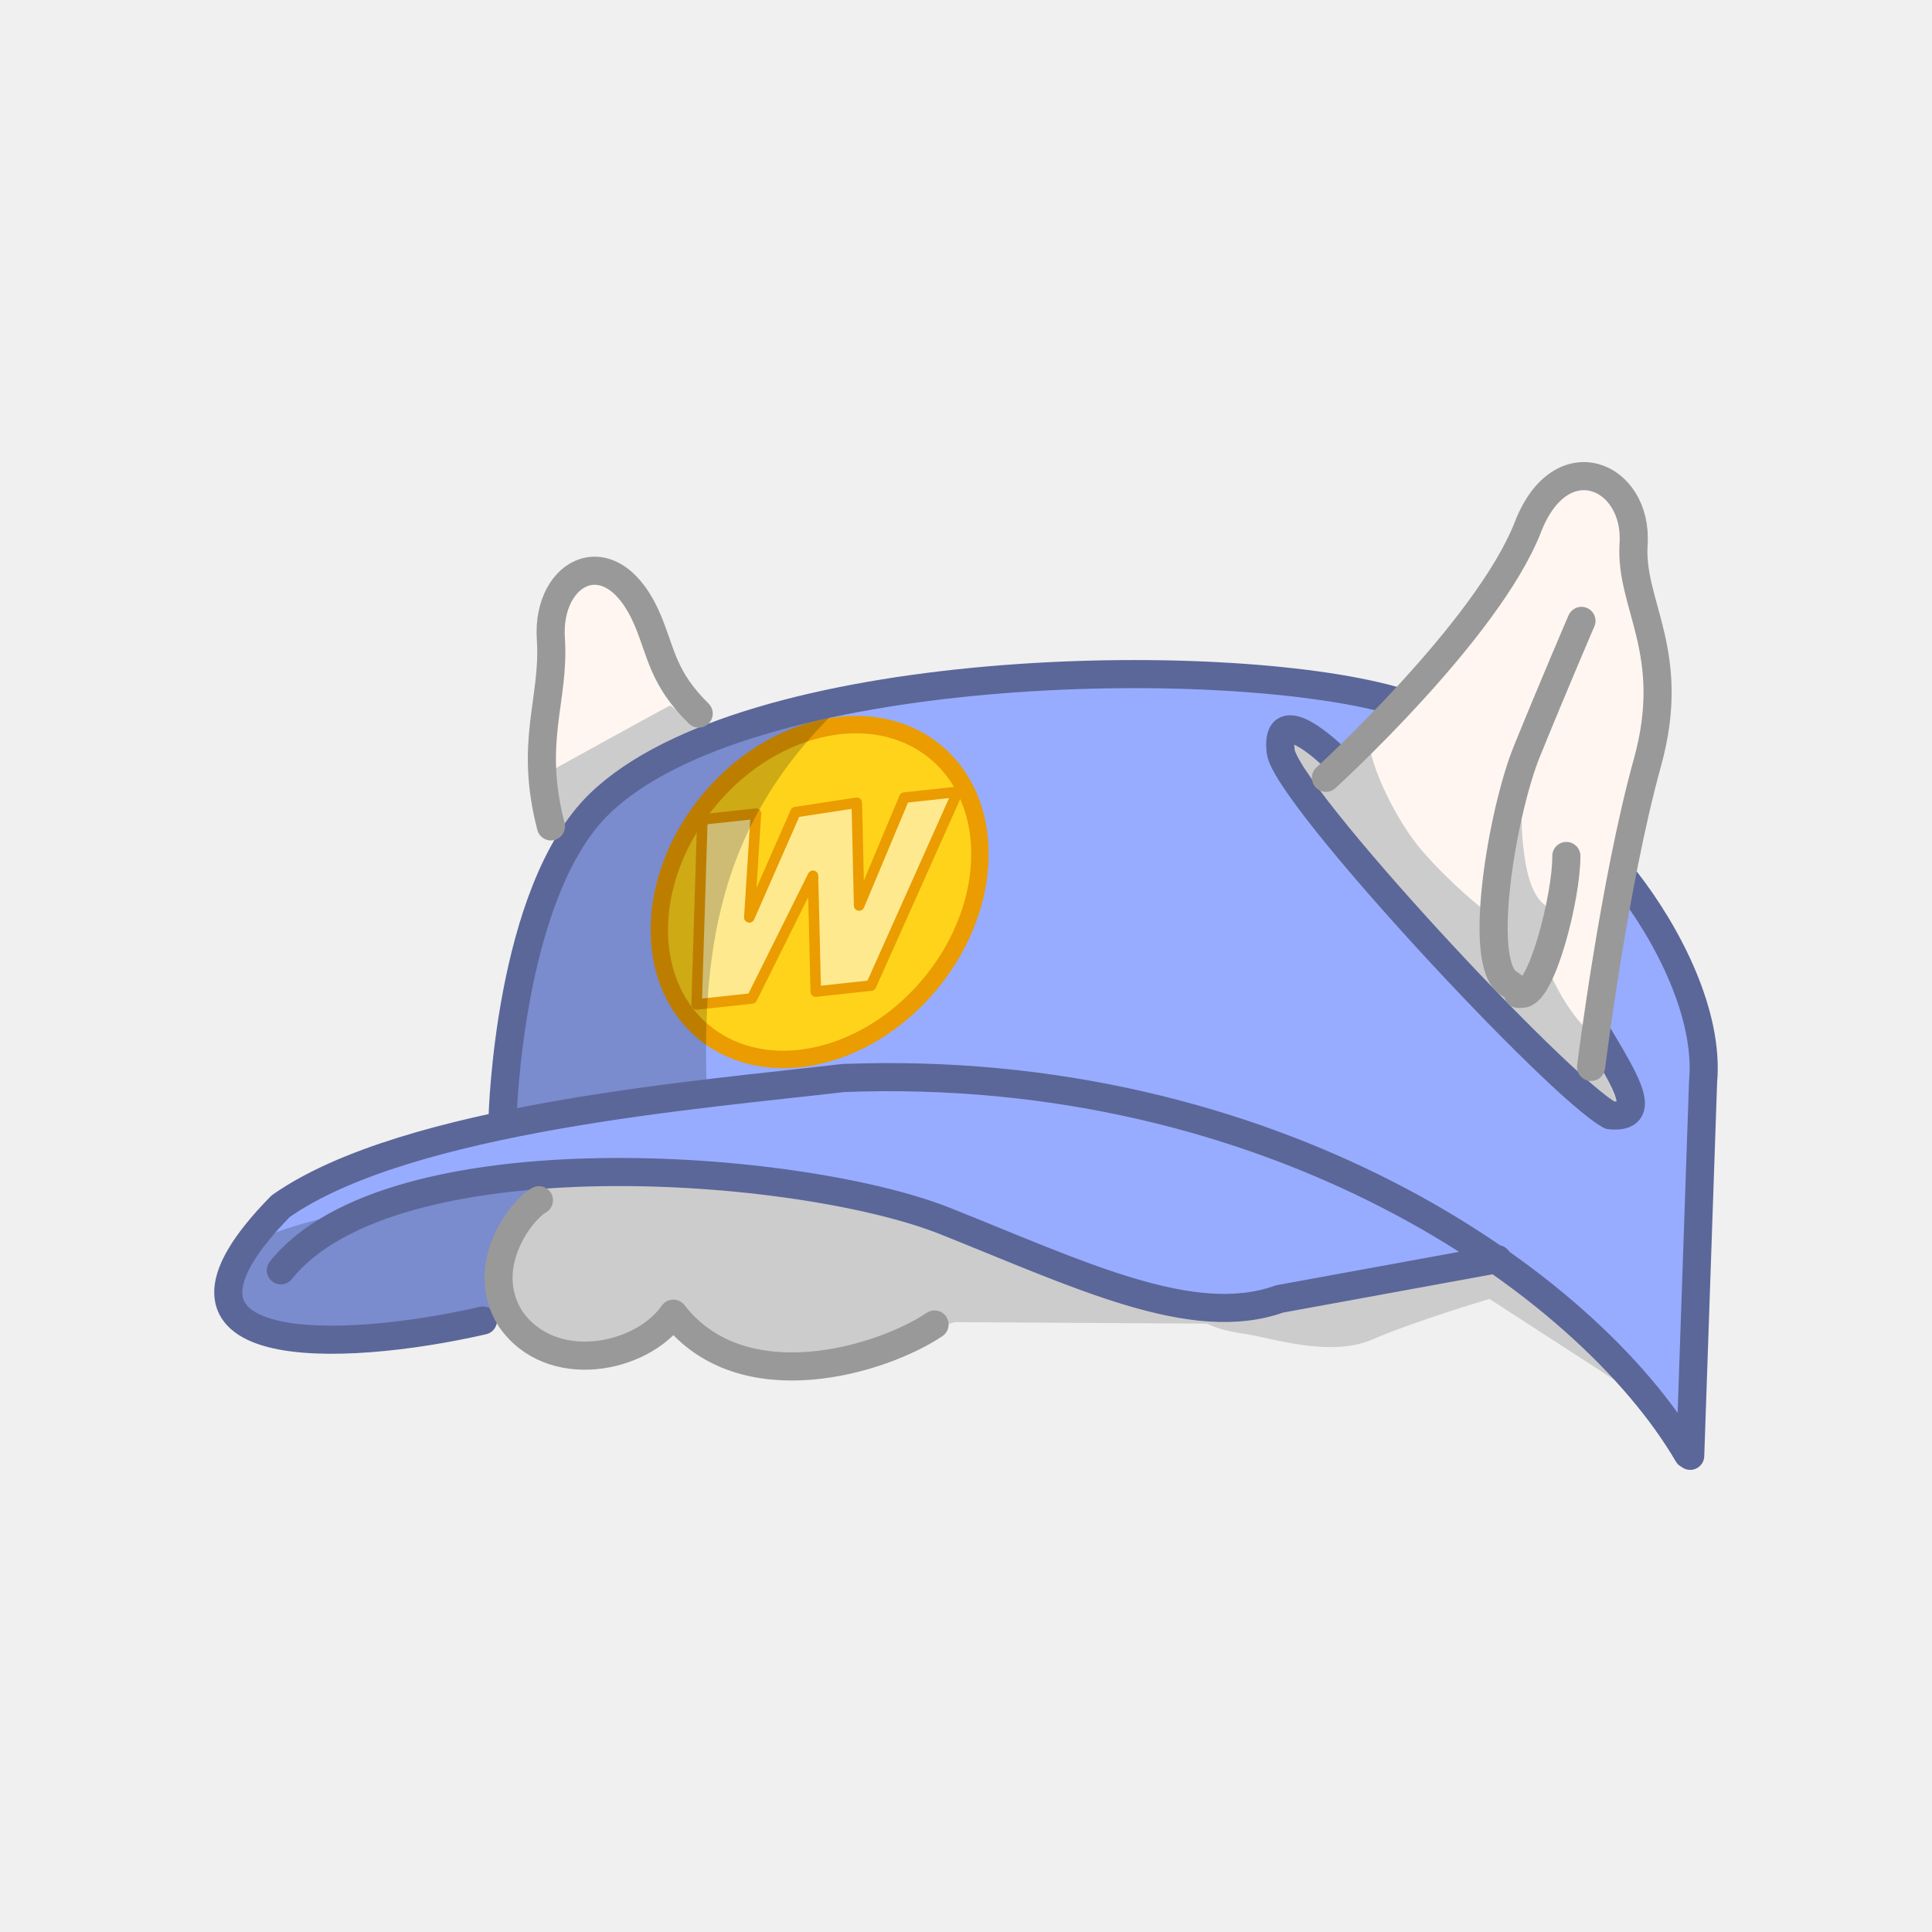
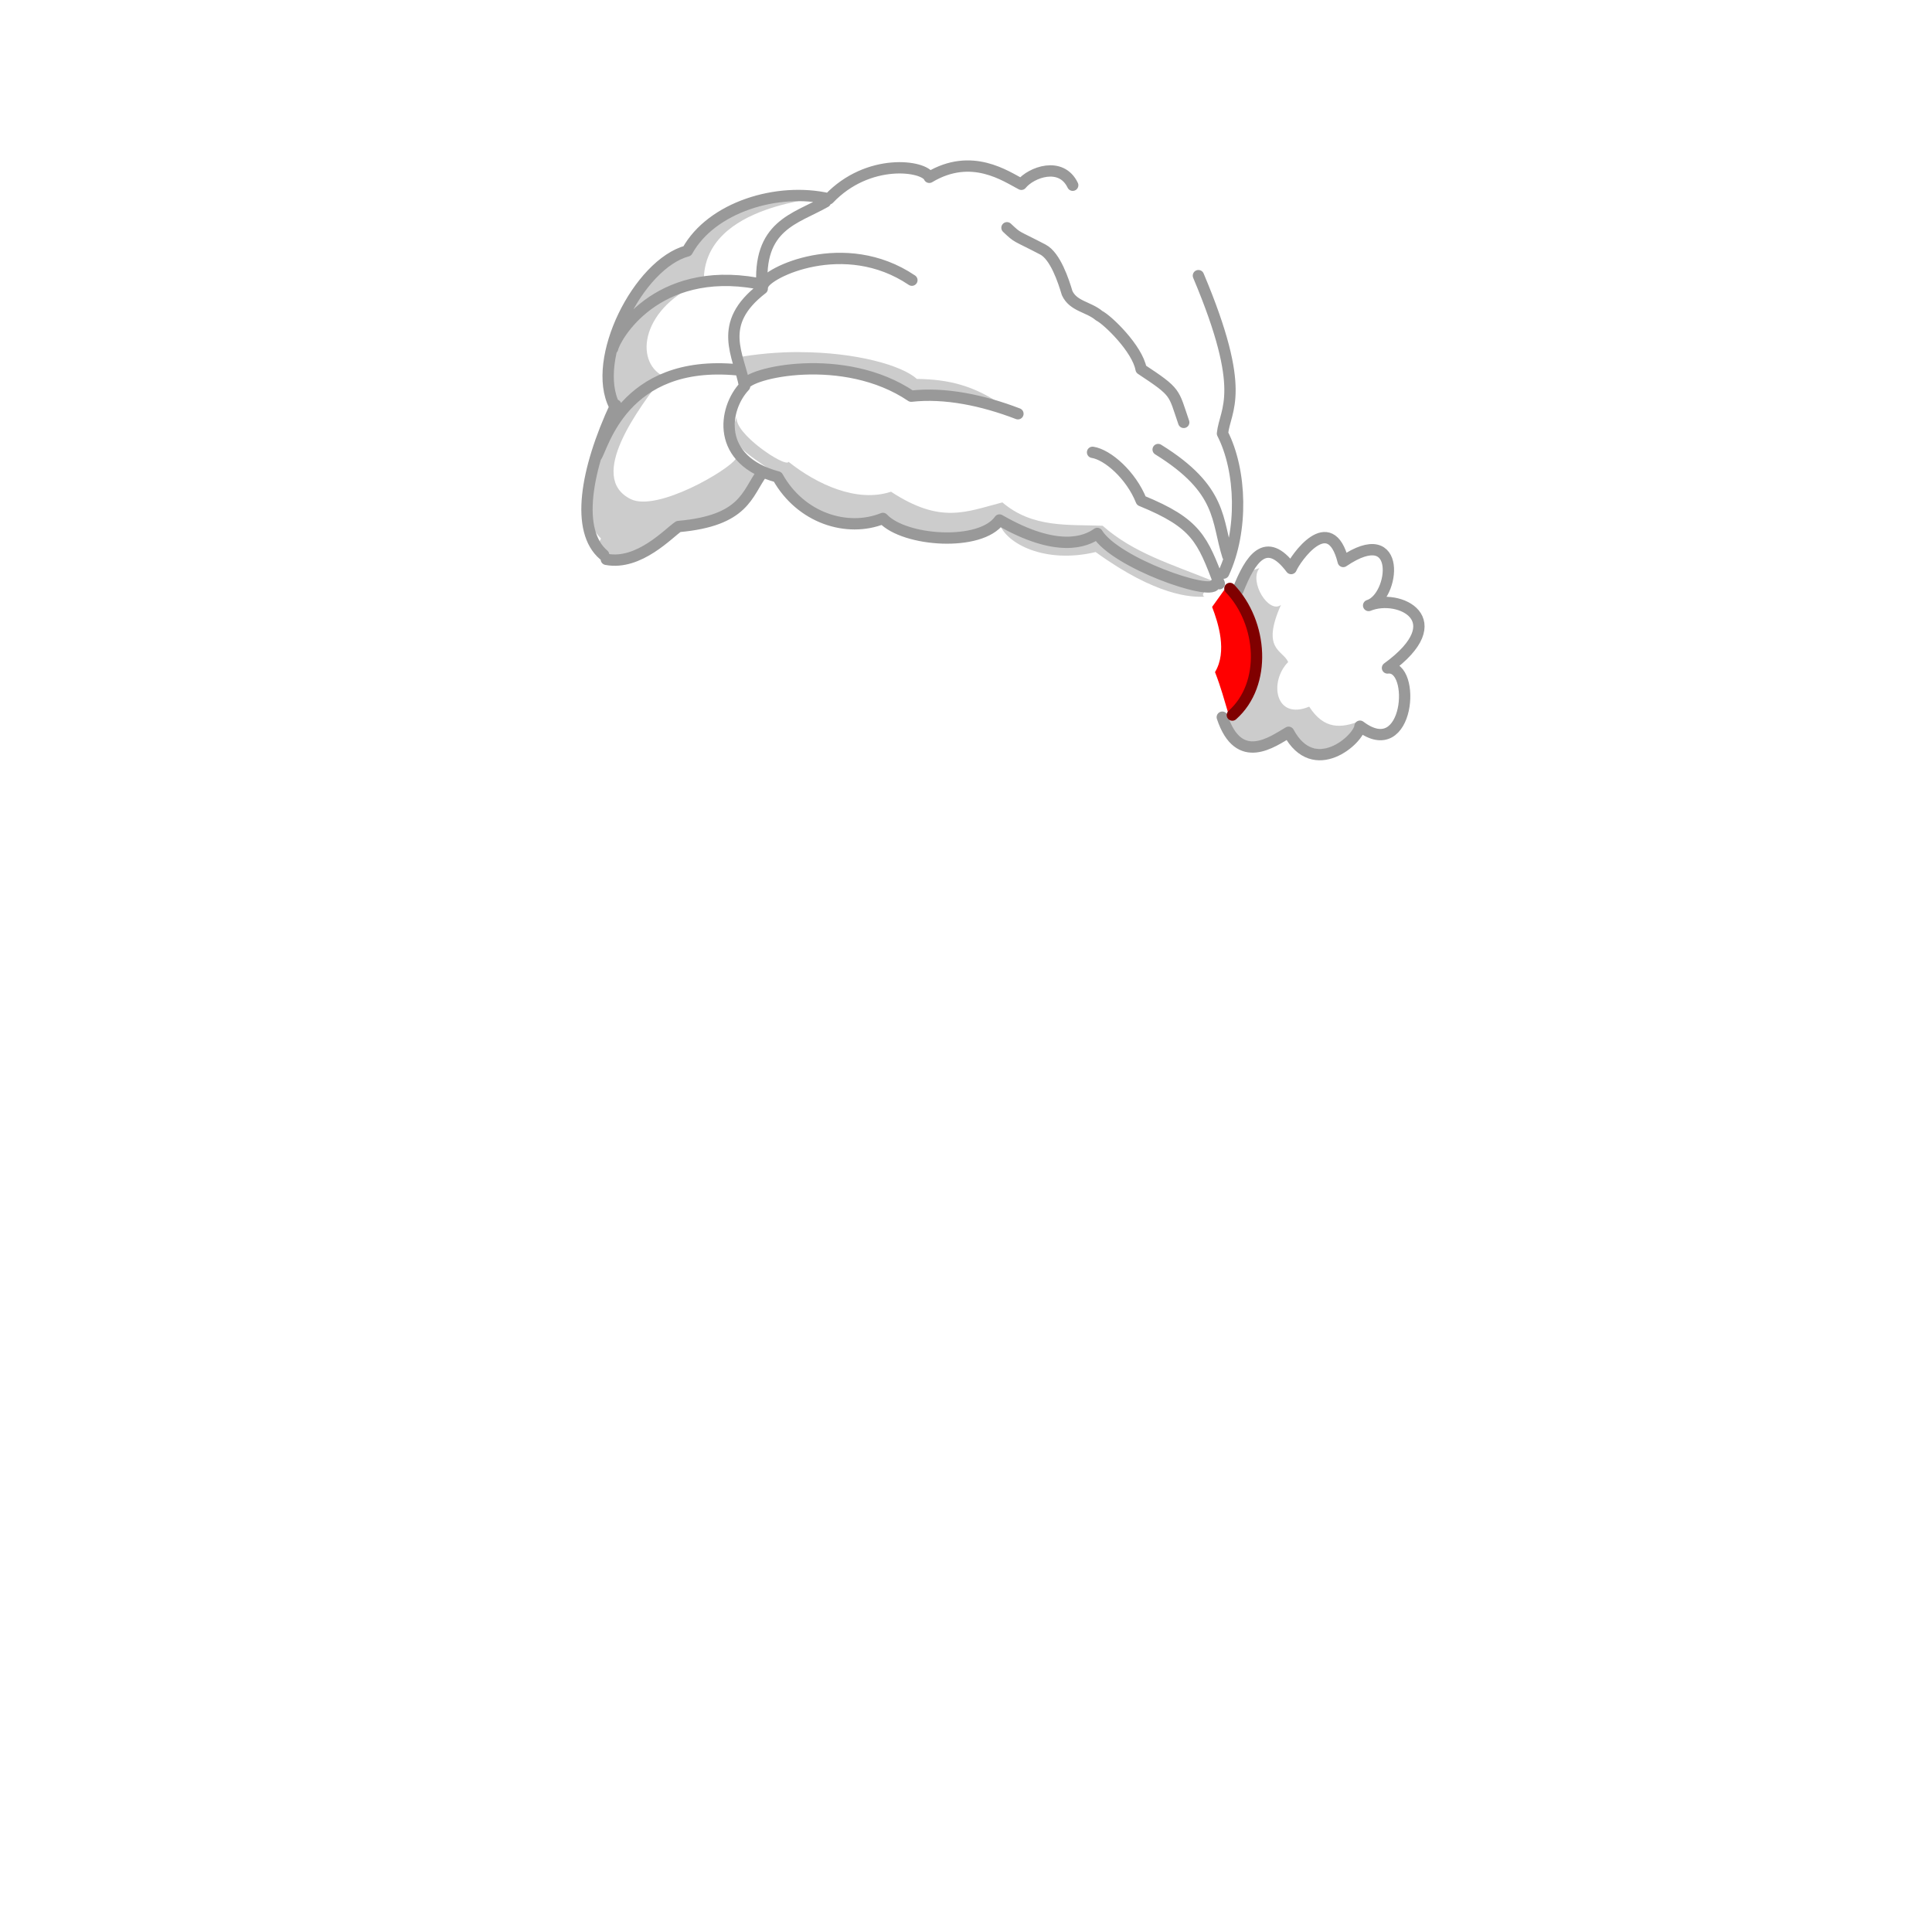
- <svg xmlns="http://www.w3.org/2000/svg" id="svg8" version="1.1" viewBox="0 0 145.521 145.521" height="550" width="550">
-   <defs id="defs2" />
-   <g id="layer1" transform="translate(-65.99669,-92.13533)">
-     <g id="g91633" style="display:inline" transform="translate(14.59026,87.85744)">
-       <path style="opacity:1;vector-effect:none;fill:#97acff;fill-opacity:1;stroke:none;stroke-width:0.132;stroke-linecap:butt;stroke-linejoin:miter;stroke-miterlimit:4;stroke-dasharray:none;stroke-dashoffset:0;stroke-opacity:1" d="m 179.332,112.289 c 0,0 1.39,-29.973 0.768,-30.972 -0.621,-0.999 -5.52,-10.815 -5.52,-10.815 -1.857,2.662 -4.084,10.318 -2.849,11.831 3.609,4.422 1.572,7.639 -1.46,4.179 L 149.75,63.093 c -2.031,-3.732 -0.794,-3.786 2.413,-1.625 l 4.762,-5.285 C 137.427,53.942 123.772,53.608 106.043,59.144 92.556,63.135 98.04,65.882 93.034,70.029 l -3.787,18.858 c 0,0 -14.143,2.264 -17.84,7.402 -3.696,5.138 -3.833,6.86 -0.658,8.36 3.175,1.5 18.067,-0.968 18.067,-0.968 0,0 -0.355,-4.412 0.968,-7.276 1.323,-2.864 2.358,-3.28 2.358,-3.28 0,0 16.714,-1.819 28.226,2.854 11.513,4.673 17.727,6.425 21.4,6.521 3.674,0.097 21.045,-3.193 21.045,-3.193 z" id="path73850" />
-       <path id="path68952" style="display:inline;opacity:1;vector-effect:none;fill:#fff6f1;fill-opacity:1;stroke:none;stroke-width:0.132;stroke-linecap:butt;stroke-linejoin:miter;stroke-miterlimit:4;stroke-dasharray:none;stroke-dashoffset:0;stroke-opacity:1" d="m 171.29,40.865 c -0.585,-0.017 -1.318,0.092 -2.238,0.369 -1.871,0.653 -3.634,6.951 -5.262,9.017 -1.629,2.066 -13.236,12.812 -13.236,12.812 -1.356,4.429 19.628,23.583 20.494,23.52 0.866,-0.063 3.079,-20.111 4.707,-25.978 1.629,-5.867 -1.232,-12.336 -1.886,-15.796 -0.265,-1.42 -0.042,-3.868 -2.579,-3.943 z m -75.226,5.993 c -1.711,-0.013 -2.486,3.34 -2.69,4.333 -0.297,1.445 -0.535,5.494 -1.02,8.003 -0.485,2.509 0.857,8.915 0.857,8.915 0,0 2.074,-1.901 4.024,-4.777 1.95,-2.877 7.945,-3.878 7.945,-3.878 0,0 -2.332,-3.764 -6.168,-9.954 -1.199,-1.935 -2.17,-2.636 -2.948,-2.642 z" />
-       <path id="path59701" style="display:inline;opacity:1;vector-effect:none;fill:#cccccc;fill-opacity:1;stroke:none;stroke-width:0.132;stroke-linecap:butt;stroke-linejoin:miter;stroke-miterlimit:4;stroke-dasharray:none;stroke-dashoffset:0;stroke-opacity:1" d="m 101.889,57.412 c -1.049,0.539 -9.694,5.319 -9.694,5.319 l 1.178,4.845 c 0,0 2.401,-2.62 6.238,-4.857 3.836,-2.237 5.178,-3.06 5.178,-3.06 z m 45.616,1.32 c -0.824,0.058 0.847,3.7 1.192,4.414 0.416,0.862 16.762,19.744 20.846,23.273 4.084,3.529 3.727,0.995 3.727,0.995 l -2.337,-5.601 c 0,0 -1.574,-1.356 -2.945,-4.613 -1.371,-3.257 0.52,-4.486 0.52,-4.486 0,0 -1.713,0.222 -2.287,-4.011 -0.495,-3.648 0.045,-5.696 0.205,-6.194 l -3.398,10.186 c 0,0 -2.292,-1.793 -4.475,-4.296 -2.183,-2.503 -4.386,-7.356 -3.975,-8.845 l -2.188,1.869 c 0,0 -1.569,-0.139 -4.015,-2.205 -0.42,-0.355 -0.699,-0.498 -0.87,-0.486 z m -54.295,34.335 c 0,0 -8.807,7.578 -1.758,12.317 7.049,4.739 10.138,-1.432 10.138,-1.432 0,0 8.168,6.273 14.227,3.282 6.059,-2.991 7.495,-3.371 7.495,-3.371 l 19.024,0.114 c 0,0 0.817,0.488 2.772,0.761 1.955,0.272 6.45,1.825 9.653,0.437 3.203,-1.388 8.831,-3.06 8.831,-3.06 l 11.212,7.255 -10.415,-9.853 c 0,0 -19.721,4.125 -21.088,3.89 -1.366,-0.234 -17.697,-4.917 -21.91,-7.331 -4.213,-2.414 -28.181,-3.01 -28.181,-3.01 z" />
-       <path style="font-variation-settings:normal;opacity:1;fill:#ffd31a;fill-opacity:1;stroke:#ea9c00;stroke-width:1.312;stroke-linecap:round;stroke-linejoin:round;stroke-miterlimit:4;stroke-dasharray:none;stroke-dashoffset:0;stroke-opacity:1;paint-order:normal;stop-color:#000000;stop-opacity:1" d="m 125.217,68.608 c 0,6.782 -5.406,13.56 -12.075,15.139 -6.669,1.578 -12.075,-2.64 -12.075,-9.423 0,-6.782 5.406,-13.56 12.075,-15.139 6.669,-1.578 12.075,2.64 12.075,9.423 z" id="path178014" />
-       <path d="m 104.311,66.003 4.033,-0.437 -0.497,7.81 3.479,-7.928 4.615,-0.704 0.178,7.737 3.405,-8.125 4.014,-0.434 -6.522,14.59 -4.164,0.451 -0.211,-8.719 -4.6,9.239 -4.164,0.451 z" style="font-size:13.447px;line-height:1.25;font-family:'Arial Black';-inkscape-font-specification:'Arial Black, ';letter-spacing:0px;word-spacing:0px;fill:#ffe98f;fill-opacity:1;stroke:#ea9c00;stroke-width:0.794;stroke-linecap:round;stroke-linejoin:round;stroke-miterlimit:4;stroke-dasharray:none;stroke-opacity:1" id="path234532" />
-       <path id="path181521" style="opacity:1;vector-effect:none;fill:#000000;fill-opacity:0.193;stroke:none;stroke-width:0.5;stroke-linecap:butt;stroke-linejoin:miter;stroke-miterlimit:4;stroke-dasharray:none;stroke-dashoffset:0;stroke-opacity:0.188" d="m 433.375,173.531 c 0,0 -33.956,9.315 -55.285,20.498 -21.329,11.184 -21.086,18.943 -28.775,32.521 -7.69,13.578 -13.283,64.754 -13.283,64.754 l 57.338,-9.459 c -1.286,-44.117 6.82,-77.623 40.006,-108.314 z m -83.395,134.236 c 0,0 -68.062,11.602 -80.596,17.883 -12.635,6.331 -19.881,21.948 -0.344,26.992 15.023,3.878 64.957,-5.148 64.957,-5.148 0,0 -1.905,-13.208 1.588,-23.029 3.493,-9.821 14.395,-16.697 14.395,-16.697 z" transform="matrix(0.2645833,0,0,0.2645833,0.5390479,11.12017)" />
-       <path id="path68102" style="font-variation-settings:normal;opacity:1;vector-effect:none;fill:none;fill-opacity:1;stroke:#5b6799;stroke-width:2.117;stroke-linecap:round;stroke-linejoin:round;stroke-miterlimit:4;stroke-dasharray:none;stroke-dashoffset:0;stroke-opacity:1;-inkscape-stroke:none;paint-order:stroke fill markers;stop-color:#000000;stop-opacity:1" d="m 151.813,61.239 c 0,0 -4.401,-4.305 -3.947,-0.374 0.377,3.257 20.918,25.328 24.818,27.419 2.955,0.27 1.175,-2.546 -0.873,-6.007 m -82.545,6.102 c 0,0 0.441,-16.924 7.301,-23.566 11.094,-10.742 46.819,-11.41 59.831,-7.766 m 17.398,13.446 c 3.319,4.235 6.346,10.264 5.889,15.256 l -0.97,28.183 M 72.561,99.959 c 8.315,-10.4 39.088,-8.076 50.057,-3.702 10.073,4.017 18.629,8.21 25.165,5.859 l 16.411,-2.999 m 14.352,14.708 c -7.646,-13.073 -31.381,-29.586 -63.615,-28.35 -10.588,1.248 -32.873,2.976 -42.384,9.656 -11.384,11.584 4.403,11.095 15.239,8.612" />
-       <path id="path255794" style="font-variation-settings:normal;opacity:1;vector-effect:none;fill:none;fill-opacity:1;stroke:#999999;stroke-width:2.117;stroke-linecap:round;stroke-linejoin:round;stroke-miterlimit:4;stroke-dasharray:none;stroke-dashoffset:0;stroke-opacity:1;-inkscape-stroke:none;stop-color:#000000;stop-opacity:1" d="m 92.001,94.682 c -1.406,0.796 -4.586,5.033 -2.159,8.904 3.053,4.45 9.914,3.047 12.278,-0.36 5.21,6.71 15.721,3.472 19.679,0.815 M 92.905,66.523 c -1.675,-6.435 0.299,-9.517 -0.007,-14.12 -0.347,-5.214 4.659,-7.711 7.31,-1.369 1.022,2.445 1.134,4.346 3.826,6.99 m 65.352,10.726 c 0.017,3.101 -1.89,10.498 -3.364,10.379 -0.833,-0.068 0.726,0.352 -1.025,-0.822 -2.379,-1.593 -0.382,-13.005 1.4,-17.394 2.068,-5.095 4.127,-9.869 4.127,-9.869 m 0.726,33.594 c 0,0 1.724,-13.843 4.237,-22.902 2.31,-8.329 -1.338,-11.878 -1.036,-16.468 0.343,-5.215 -5.458,-7.716 -7.952,-1.311 -3.05,7.831 -15.221,18.903 -15.221,18.903" />
+ <svg xmlns="http://www.w3.org/2000/svg" viewBox="0 0 512 512">
+   <defs>
+     <style>.cls-1,.cls-3{fill:#fff;}.cls-1{stroke:#fff;stroke-miterlimit:10;stroke-width:5px;}.cls-2{fill:red;}.cls-4{fill:#ccc;}.cls-5,.cls-6{fill:none;stroke-linecap:round;stroke-linejoin:round;stroke-width:3px;}.cls-5{stroke:#999;}.cls-6{stroke:maroon;}</style>
+   </defs>
+   <g id="Rectangle">
+     <rect class="cls-1" x="2.5" y="2.5" width="507" height="507" />
+   </g>
+   <g id="Hair">
+     <g id="layer1">
+       <g id="g359841">
+         <path id="path388505" class="cls-2" d="M325.21,155.27c12.1,15.71,9,24.81.29,33.74-1.06-3.5-1.86-6.64-3.51-10.9,3.29-5.44.87-13-.77-17.27Z" />
+         <path id="path359833" class="cls-3" d="M313,110c-.45,0-10.76-13.19-10.68-13.79.36-2.54-18.08-18.47-18.16-18.4.44-.56-11.45-16.18-12.64-15.9C273.89,57,281.49,50,283,48.6c-1-2.36-8.72-4.77-11.61-1.15-2.37,3-11.83-3.63-11.83-3.63L246,46.67c-9.2-1.31-18-4.18-30,6.67-6.89-1.75-13.78-3-20.64.62,0,0-10.42,17.58-12.85,12-.54,3.57-7.43,1.79-13,10,0,0-7.73,6.35-3.46,12.77-2.51,4.23-7.75,8.52-2.46,17.79a115.57,115.57,0,0,1-3.43,11.84s-8.5,12.32-4.68,16.2,11.66,7.57,11.66,7.57,4.69-6,14.22-3c8.92,2.76,14.46-4.62,14.46-4.62l6.84-9.26c8.49,3.58,23.86,20.55,32,11.4,10.76,10.42,16.46,2.87,32.27,1.8,5.38-.25,4.81,9.92,23.7,3.17,10.43,4.89,17.83,14.5,32.45,12.86,6.36-15.65,1.54-32.29,1.19-40,0,0,3.38-14.1,1.93-18.55-1.39,6.34-.39-4.28-8.62-22.55-2,11.94-3.78,17.38-4.51,36.64Zm43.87,37.81c-4.41-9.16-9.22-4.81-14.13,3.05-5-8.77-9.86-3.87-14.74,4.32,6.6,11.66,8.43,23.67-2.68,36.65,1.2,6.82,7.57,6.26,15.93,2.87,5.31,2.86,9.37,10,19.41-3.1,12.84,7,12-11.72,7.92-14.94,10.12-5.45,7.88-23.5-5.14-16.94C372.2,143.21,362.79,147.55,356.9,147.85Z" />
+         <path id="path359837" class="cls-4" d="M169.37,77.3c-9.74,6.77-8.67,21.54-6.4,31.57-3,11.18-12.19,25.35-3.7,33.86-4.14,6.89,9.7,8.22,20.63-2.93,17.31-.41,20.61-9.49,21.44-13.18L195,121.57c-1.85,3-20.86,14.15-27.85,10.7-11.83-5.84,2.39-24.38,8.62-32.57-7.8-4-5.88-18.45,10.75-25.2-.18-21.06,33.32-21.59,30.16-22.47C202,48.81,190.47,56.8,182.28,66.15,175.35,70.42,174.14,73.1,169.37,77.3Zm42.52,16a94.11,94.11,0,0,0-17.1,1.53l2.05,5.23c15.66-4.14,31-4.75,44.37,4.78l23.65,2c-6.81-4.44-13-6.32-21.9-6.42C239.17,96.89,226.9,93.34,211.89,93.32Zm-16.61,17.12c-2.89,7,1.76,9.09,9.95,14.89,10.75,13.14,19.55,16.33,26.92,12.13,12.32,3.35,20.15,6.2,32.74,1.39,1.8,5.22,12,10.67,25.47,7.47,16.19,11.73,25.46,12,28.84,11.83-1.85-.79,3.44-3.67,1.7-4.37-10.47-4.24-20.57-7.24-28.69-14.43-9.17-.35-18.58.63-26.57-6.19-9.71,2.52-16.33,5.8-29.51-2.83-9.09,3-19.7-2-27.15-7.92-.74,1.69-14.82-7.69-13.7-12Zm138.45,40.14c-5.27,1.73-4.19,1.34-5.68,5.26,2.89,10.53,10.46,20.11-3.07,34,1.61,8.43,8.47,7.87,16.39,5.47,9.56,6.56,14.85,2.12,19.06-4.22-5,1.94-9.53,2.34-13.48-3.8-9,3.72-10.74-6.56-5.57-11.83-1.43-3.24-7.22-3.19-1.92-15.12-3.2,2.41-8.5-6.06-5.73-9.73Z" />
+         <path id="path372208" class="cls-5" d="M158,121c1.82-2.59,7.05-25.88,37.39-23m-33.05-5.62c.71-3.17,11.45-22.06,38.23-17.31m1.62.51c.87-3.32,21.63-13.37,39.47-1.33m65.26,44.88c17.23,10.67,15.46,18.77,18.46,28.19m-128.12-45.2c.86-3.33,26.4-9.17,44.23,2.87,8.94-1,18.9,1.06,28.27,4.66m19.78,10.22c4,.62,10.18,6,12.91,12.82,14.68,6,16.18,10.2,20.69,22m.78,35.37c4.39,13.22,13.42,6.41,17.57,4,6.74,12.55,18.68,1.8,18.92-1.61,13.13,9.9,15-16.4,7.29-15.43,17.59-12.79,3.09-19.86-5-16.56,6.87-2.13,9.13-22.41-6.73-11.66-3.5-14.06-12.78-.63-13.8,1.87-6.68-8.91-10.79-2.64-14.11,5.78M317.59,73.05c13.13,31.12,7.06,35.3,6.38,41.83,5.06,9.87,5.51,25.84.31,37m-40-102.79c-3.06-6.38-11-3.46-13.61-.25-4.1-2.11-13.16-8.58-24.4-1.85-1.29-3.1-16.17-5.29-26.61,5.71C206,49.55,188.54,54.91,182.14,66.5c-12.92,3.46-25.66,28.82-19.28,41.08m104-47.22c3.1,2.91,2,1.84,9.53,5.78,3.29,1.73,5.45,8.29,6.41,11.52,1.64,3.55,5.66,3.61,8.48,6,2.27,1.13,10.13,8.72,11.12,14.17,9.51,6.28,8.5,6,11.3,14.11m8.19,43c-1,3-26.25-5.71-31.1-13.57-3.09,2.25-10.73,5.2-25.91-3.56-5,7.09-25.15,5.73-30.9-.42-9.46,3.8-21.79-.06-27.89-11-16.48-4.4-14.41-18.07-8.76-24.05C195.8,94,189.73,85.93,202,76.5c-1.36-16.86,8.85-18.48,16.75-23m-58.07,94.73c8.71,1.66,16.63-7.08,19.13-8.7,17.61-1.56,18.1-8.72,22.14-14.19m-38.76-18c-8.12,17.39-10.64,33.37-3.22,39.7" />
+         <path id="path360322" class="cls-6" d="M325.94,155.94c8.71,9.13,9.84,25.41.64,33.56" />
+       </g>
    </g>
  </g>
</svg>
